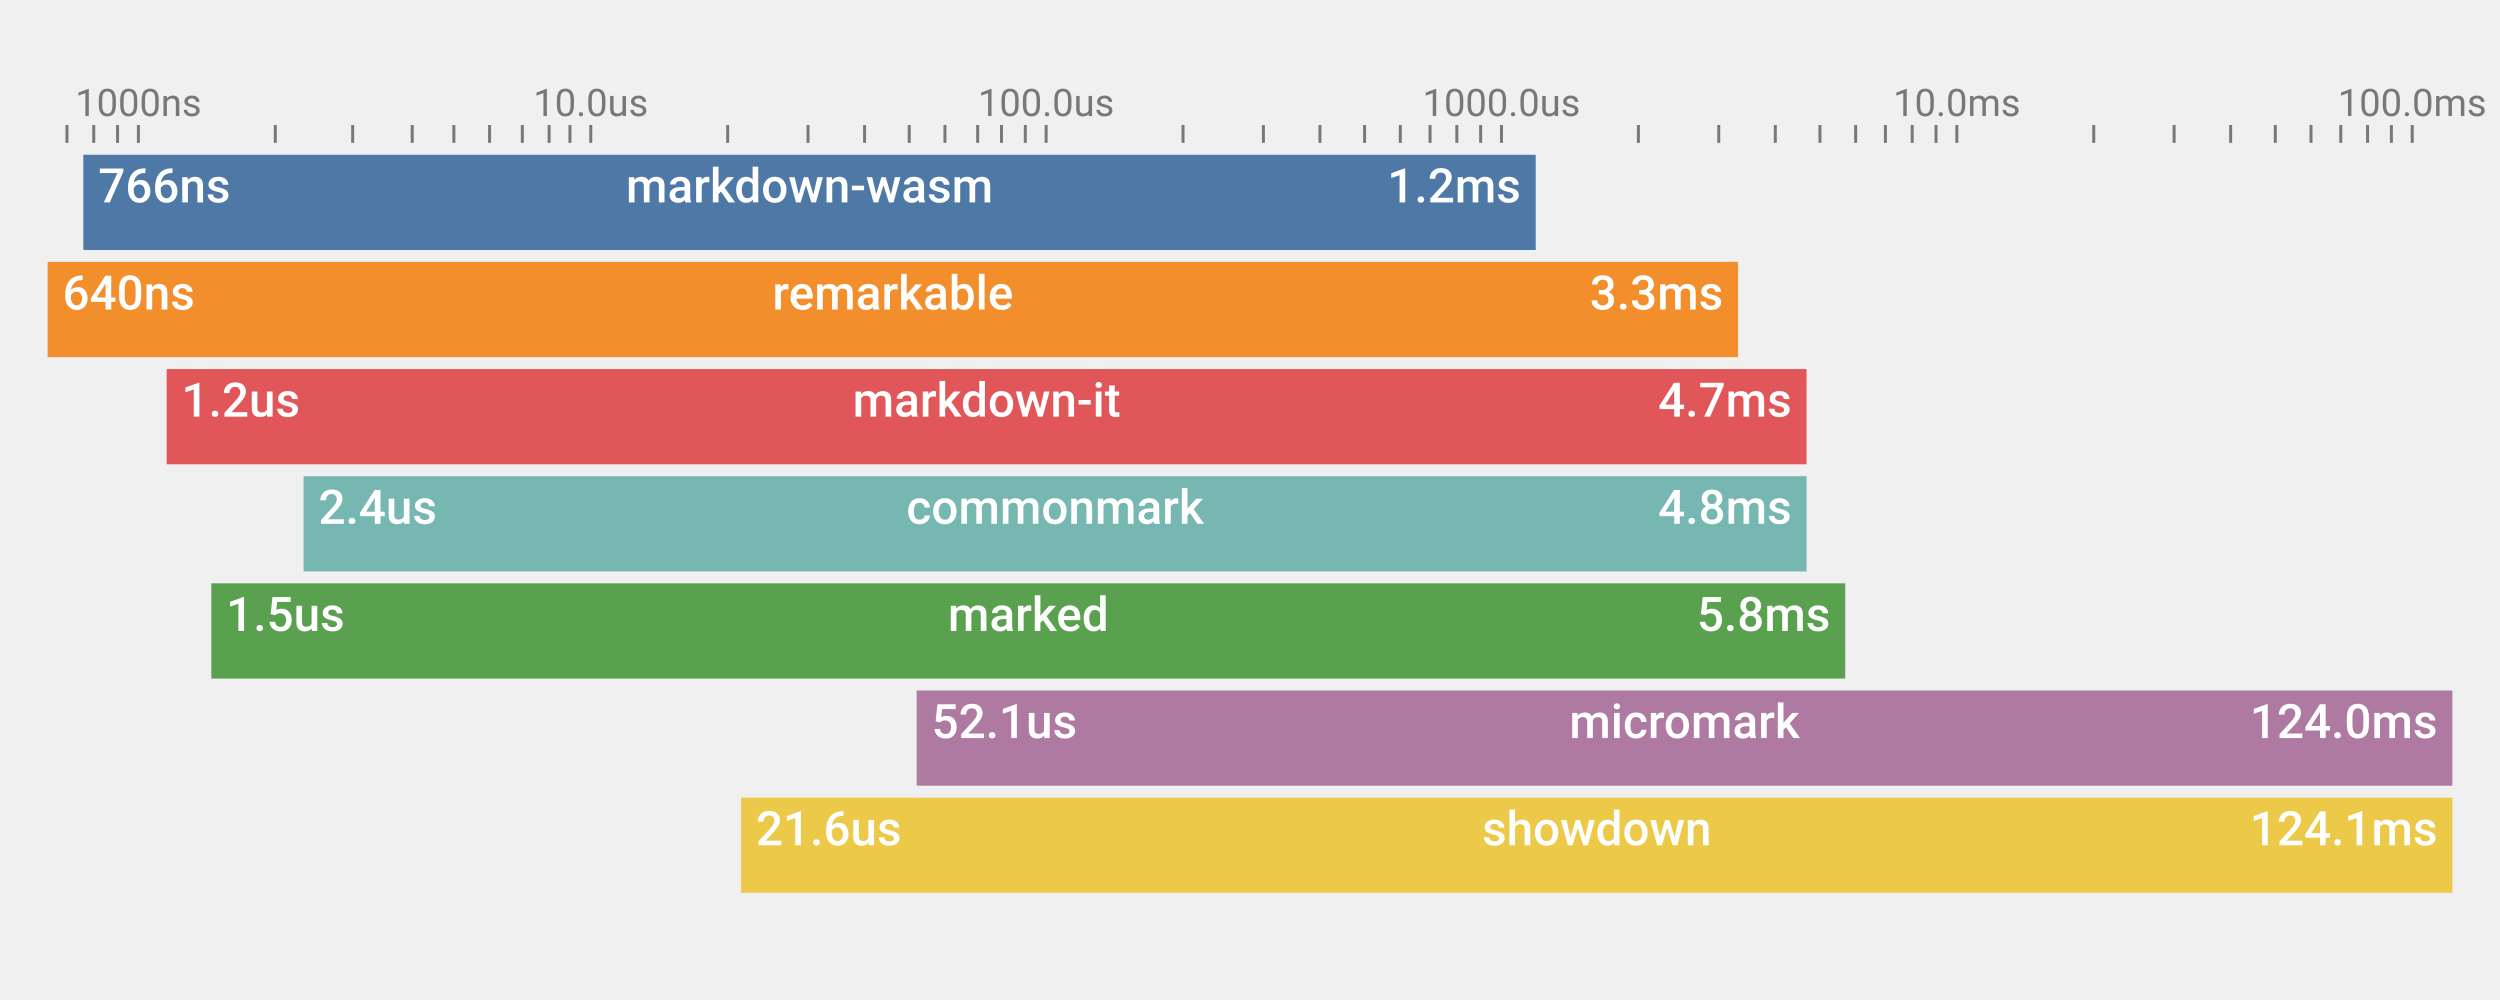
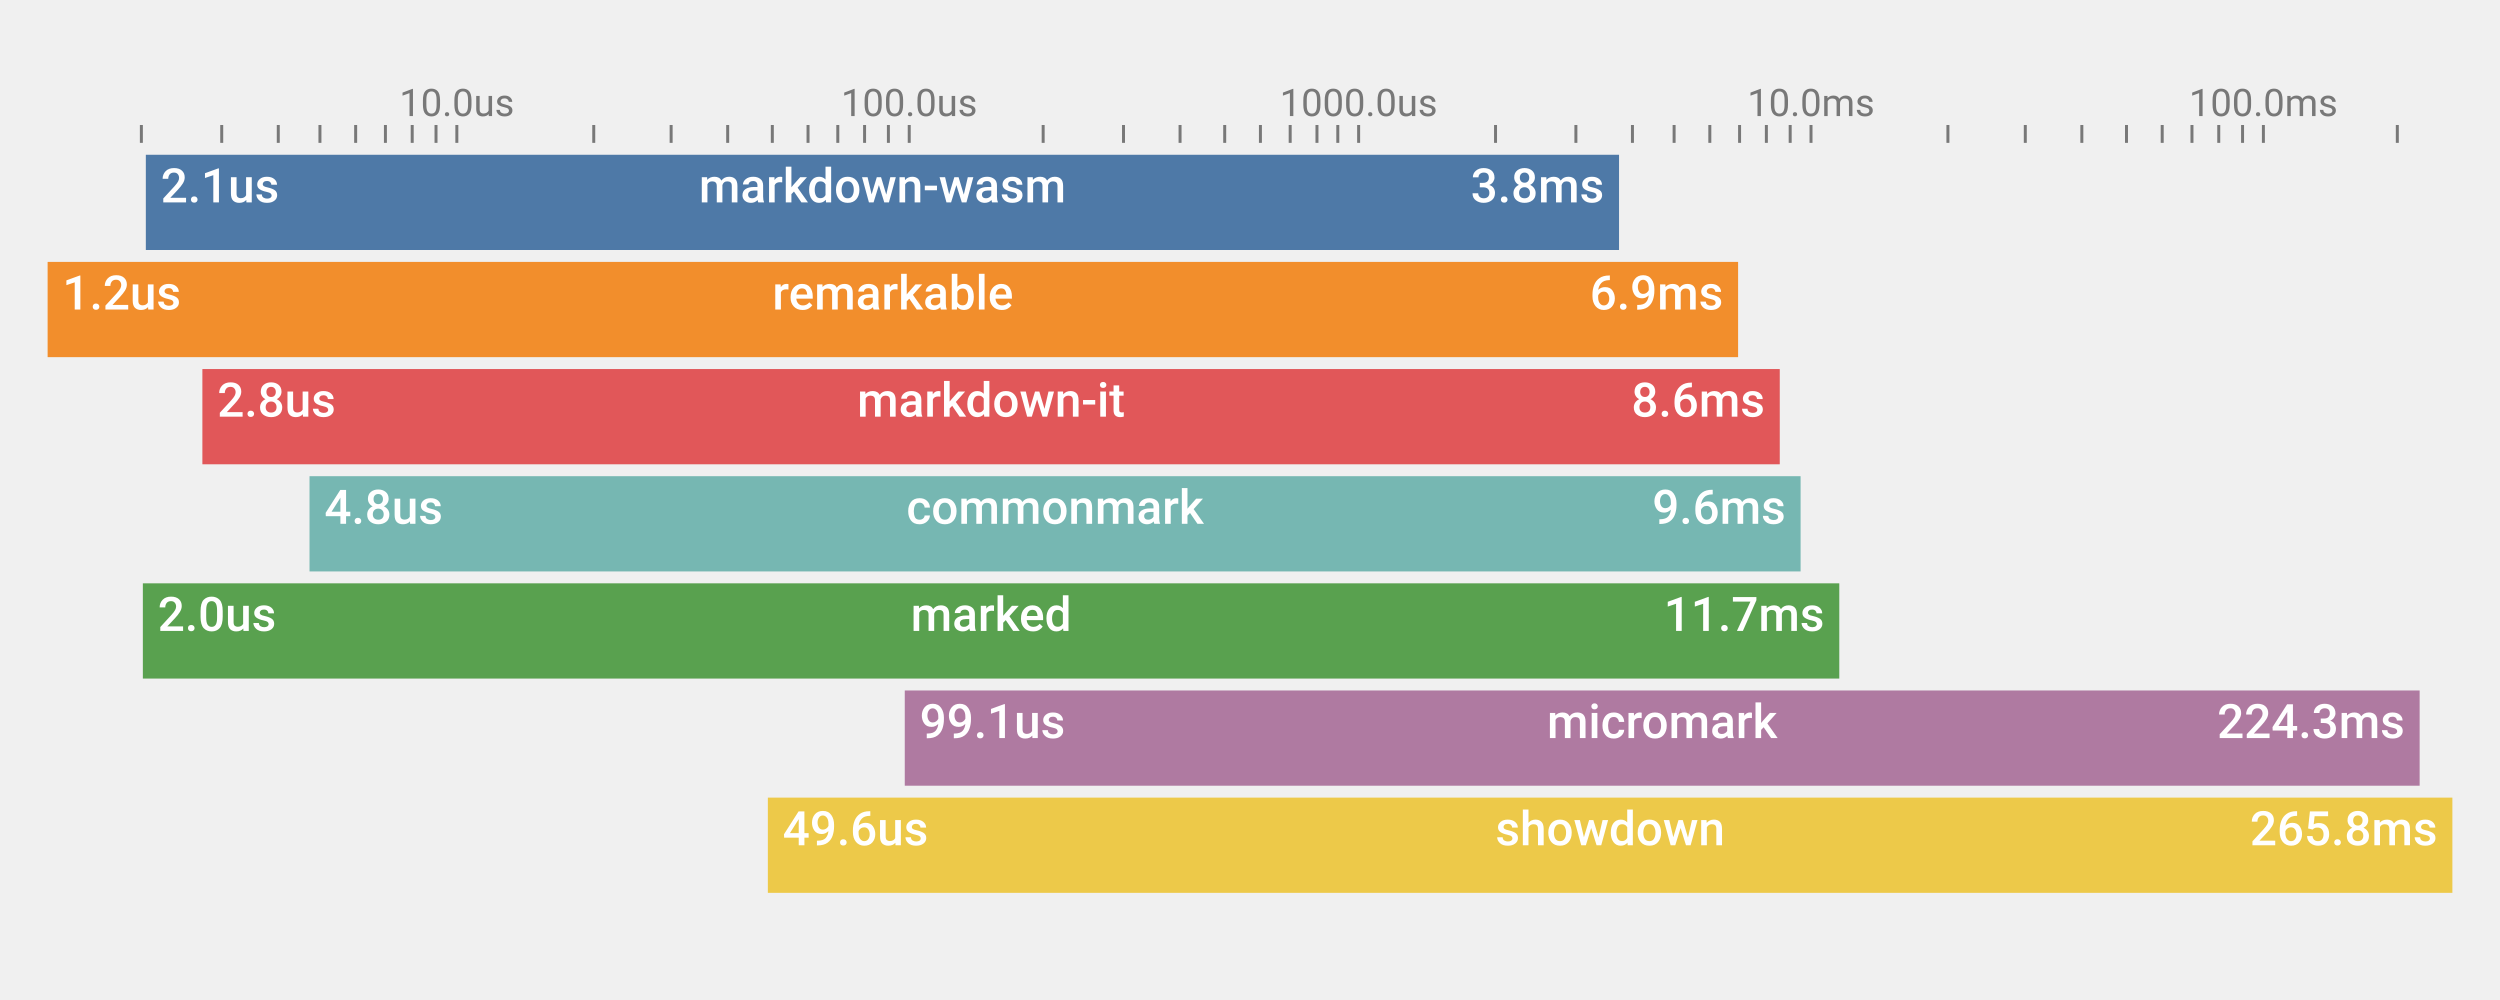
<svg xmlns="http://www.w3.org/2000/svg" width="840" height="336" font-family="system-ui,-apple-system,&quot;Segoe UI&quot;,Roboto,&quot;Helvetica Neue&quot;,&quot;Noto Sans&quot;,&quot;Liberation Sans&quot;,Arial,sans-serif" font-size="16">
-   <path fill="#4e79a7" d="M28 52h488v32H28z" />
+   <path fill="#4e79a7" d="M49 52h495v32H49z" />
  <path fill="#f28e2c" d="M16 88h568v32H16z" />
-   <path fill="#e15759" d="M56 124h551v32H56z" />
-   <path fill="#76b7b2" d="M102 160h505v32H102z" />
-   <path fill="#59a14f" d="M71 196h549v32H71z" />
-   <path fill="#af7aa1" d="M308 232h516v32H308z" />
-   <path fill="#edc949" d="M249 268h575v32H249z" />
+   <path fill="#e15759" d="M68 124h530v32H68z" />
+   <path fill="#76b7b2" d="M104 160h501v32H104z" />
+   <path fill="#59a14f" d="M48 196h570v32H48z" />
+   <path fill="#af7aa1" d="M304 232h509v32H304z" />
+   <path fill="#edc949" d="M258 268h566v32H258z" />
  <g fill="#fff" font-weight="500" text-anchor="middle">
-     <text x="272" y="68" alignment-baseline="central">markdown-wasm</text>
+     <text x="296.5" y="68" alignment-baseline="central">markdown-wasm</text>
    <text x="300" y="104" alignment-baseline="central">remarkable</text>
-     <text x="331.5" y="140" alignment-baseline="central">markdown-it</text>
+     <text x="333" y="140" alignment-baseline="central">markdown-it</text>
    <text x="354.5" y="176" alignment-baseline="central">commonmark</text>
-     <text x="345.5" y="212" alignment-baseline="central">marked</text>
-     <text x="566" y="248" alignment-baseline="central">micromark</text>
-     <text x="536.5" y="284" alignment-baseline="central">showdown</text>
+     <text x="333" y="212" alignment-baseline="central">marked</text>
+     <text x="558.5" y="248" alignment-baseline="central">micromark</text>
+     <text x="541" y="284" alignment-baseline="central">showdown</text>
  </g>
  <g fill="#fff" font-weight="500">
-     <text x="28" y="68" alignment-baseline="central" dx="5">766ns</text>
-     <text x="16" y="104" alignment-baseline="central" dx="5">640ns</text>
-     <text x="56" y="140" alignment-baseline="central" dx="5">1.2us</text>
-     <text x="102" y="176" alignment-baseline="central" dx="5">2.4us</text>
-     <text x="71" y="212" alignment-baseline="central" dx="5">1.5us</text>
-     <text x="308" y="248" alignment-baseline="central" dx="5">52.1us</text>
-     <text x="249" y="284" alignment-baseline="central" dx="5">21.6us</text>
+     <text x="49" y="68" alignment-baseline="central" dx="5">2.1us</text>
+     <text x="16" y="104" alignment-baseline="central" dx="5">1.2us</text>
+     <text x="68" y="140" alignment-baseline="central" dx="5">2.8us</text>
+     <text x="104" y="176" alignment-baseline="central" dx="5">4.8us</text>
+     <text x="48" y="212" alignment-baseline="central" dx="5">2.0us</text>
+     <text x="304" y="248" alignment-baseline="central" dx="5">99.1us</text>
+     <text x="258" y="284" alignment-baseline="central" dx="5">49.6us</text>
  </g>
  <g fill="#fff" font-weight="500" text-anchor="end">
-     <text x="516" y="68" alignment-baseline="central" dx="-5">1.2ms</text>
-     <text x="584" y="104" alignment-baseline="central" dx="-5">3.3ms</text>
-     <text x="607" y="140" alignment-baseline="central" dx="-5">4.7ms</text>
-     <text x="607" y="176" alignment-baseline="central" dx="-5">4.8ms</text>
-     <text x="620" y="212" alignment-baseline="central" dx="-5">5.8ms</text>
-     <text x="824" y="248" alignment-baseline="central" dx="-5">124.0ms</text>
-     <text x="824" y="284" alignment-baseline="central" dx="-5">124.1ms</text>
+     <text x="544" y="68" alignment-baseline="central" dx="-5">3.8ms</text>
+     <text x="584" y="104" alignment-baseline="central" dx="-5">6.9ms</text>
+     <text x="598" y="140" alignment-baseline="central" dx="-5">8.6ms</text>
+     <text x="605" y="176" alignment-baseline="central" dx="-5">9.6ms</text>
+     <text x="618" y="212" alignment-baseline="central" dx="-5">11.7ms</text>
+     <text x="813" y="248" alignment-baseline="central" dx="-5">224.3ms</text>
+     <text x="824" y="284" alignment-baseline="central" dx="-5">265.8ms</text>
  </g>
  <g fill="none" font-size="12.8" opacity=".5" text-anchor="middle">
-     <path stroke="currentColor" d="M22.5 48v-6m9 6v-6m8 6v-6" class="tick" opacity="1" />
+     <path stroke="currentColor" d="M47.5 48v-6m27 6v-6m19 6v-6m14 6v-6m12 6v-6m10 6v-6m9 6v-6m8 6v-6" class="tick" opacity="1" />
    <g class="tick" opacity="1">
-       <path stroke="currentColor" d="M46.5 48v-6" />
-       <text y="-9" fill="currentColor" dy="0em" transform="translate(46.5 48)">1000ns</text>
+       <path stroke="currentColor" d="M153.5 48v-6" />
+       <text y="-9" fill="currentColor" dy="0em" transform="translate(153.5 48)">10.0us</text>
    </g>
-     <path stroke="currentColor" d="M92.5 48v-6m26 6v-6m20 6v-6m14 6v-6m12 6v-6m11 6v-6m9 6v-6m7 6v-6" class="tick" opacity="1" />
+     <path stroke="currentColor" d="M199.5 48v-6m26 6v-6m19 6v-6m15 6v-6m12 6v-6m10 6v-6m9 6v-6m8 6v-6" class="tick" opacity="1" />
    <g class="tick" opacity="1">
-       <path stroke="currentColor" d="M198.5 48v-6" />
-       <text y="-9" fill="currentColor" dy="0em" transform="translate(198.5 48)">10.0us</text>
+       <path stroke="currentColor" d="M305.5 48v-6" />
+       <text y="-9" fill="currentColor" dy="0em" transform="translate(305.5 48)">100.0us</text>
    </g>
-     <path stroke="currentColor" d="M244.5 48v-6m27 6v-6m19 6v-6m15 6v-6m12 6v-6m11 6v-6m8 6v-6m8 6v-6" class="tick" opacity="1" />
+     <path stroke="currentColor" d="M350.5 48v-6m27 6v-6m19 6v-6m15 6v-6m12 6v-6m10 6v-6m9 6v-6m7 6v-6" class="tick" opacity="1" />
    <g class="tick" opacity="1">
-       <path stroke="currentColor" d="M351.5 48v-6" />
-       <text y="-9" fill="currentColor" dy="0em" transform="translate(351.5 48)">100.0us</text>
+       <path stroke="currentColor" d="M456.5 48v-6" />
+       <text y="-9" fill="currentColor" dy="0em" transform="translate(456.5 48)">1000.0us</text>
    </g>
-     <path stroke="currentColor" d="M397.5 48v-6m27 6v-6m19 6v-6m15 6v-6m12 6v-6m10 6v-6m9 6v-6m8 6v-6" class="tick" opacity="1" />
+     <path stroke="currentColor" d="M502.5 48v-6m27 6v-6m19 6v-6m14 6v-6m12 6v-6m10 6v-6m9 6v-6m8 6v-6" class="tick" opacity="1" />
    <g class="tick" opacity="1">
-       <path stroke="currentColor" d="M504.5 48v-6" />
-       <text y="-9" fill="currentColor" dy="0em" transform="translate(504.5 48)">1000.0us</text>
+       <path stroke="currentColor" d="M608.5 48v-6" />
+       <text y="-9" fill="currentColor" dy="0em" transform="translate(608.5 48)">10.0ms</text>
    </g>
-     <path stroke="currentColor" d="M550.5 48v-6m27 6v-6m19 6v-6m15 6v-6m12 6v-6m10 6v-6m9 6v-6m8 6v-6" class="tick" opacity="1" />
+     <path stroke="currentColor" d="M654.5 48v-6m26 6v-6m19 6v-6m15 6v-6m12 6v-6m10 6v-6m9 6v-6m8 6v-6" class="tick" opacity="1" />
    <g class="tick" opacity="1">
-       <path stroke="currentColor" d="M657.5 48v-6" />
-       <text y="-9" fill="currentColor" dy="0em" transform="translate(657.5 48)">10.0ms</text>
+       <path stroke="currentColor" d="M760.5 48v-6" />
+       <text y="-9" fill="currentColor" dy="0em" transform="translate(760.5 48)">100.0ms</text>
    </g>
-     <path stroke="currentColor" d="M703.5 48v-6m27 6v-6m19 6v-6m15 6v-6m12 6v-6m10 6v-6m9 6v-6m8 6v-6" class="tick" opacity="1" />
-     <g class="tick" opacity="1">
-       <path stroke="currentColor" d="M810.5 48v-6" />
-       <text y="-9" fill="currentColor" dy="0em" transform="translate(810.5 48)">100.0ms</text>
-     </g>
+     <path stroke="currentColor" d="M805.5 48v-6" class="tick" opacity="1" />
  </g>
</svg>
